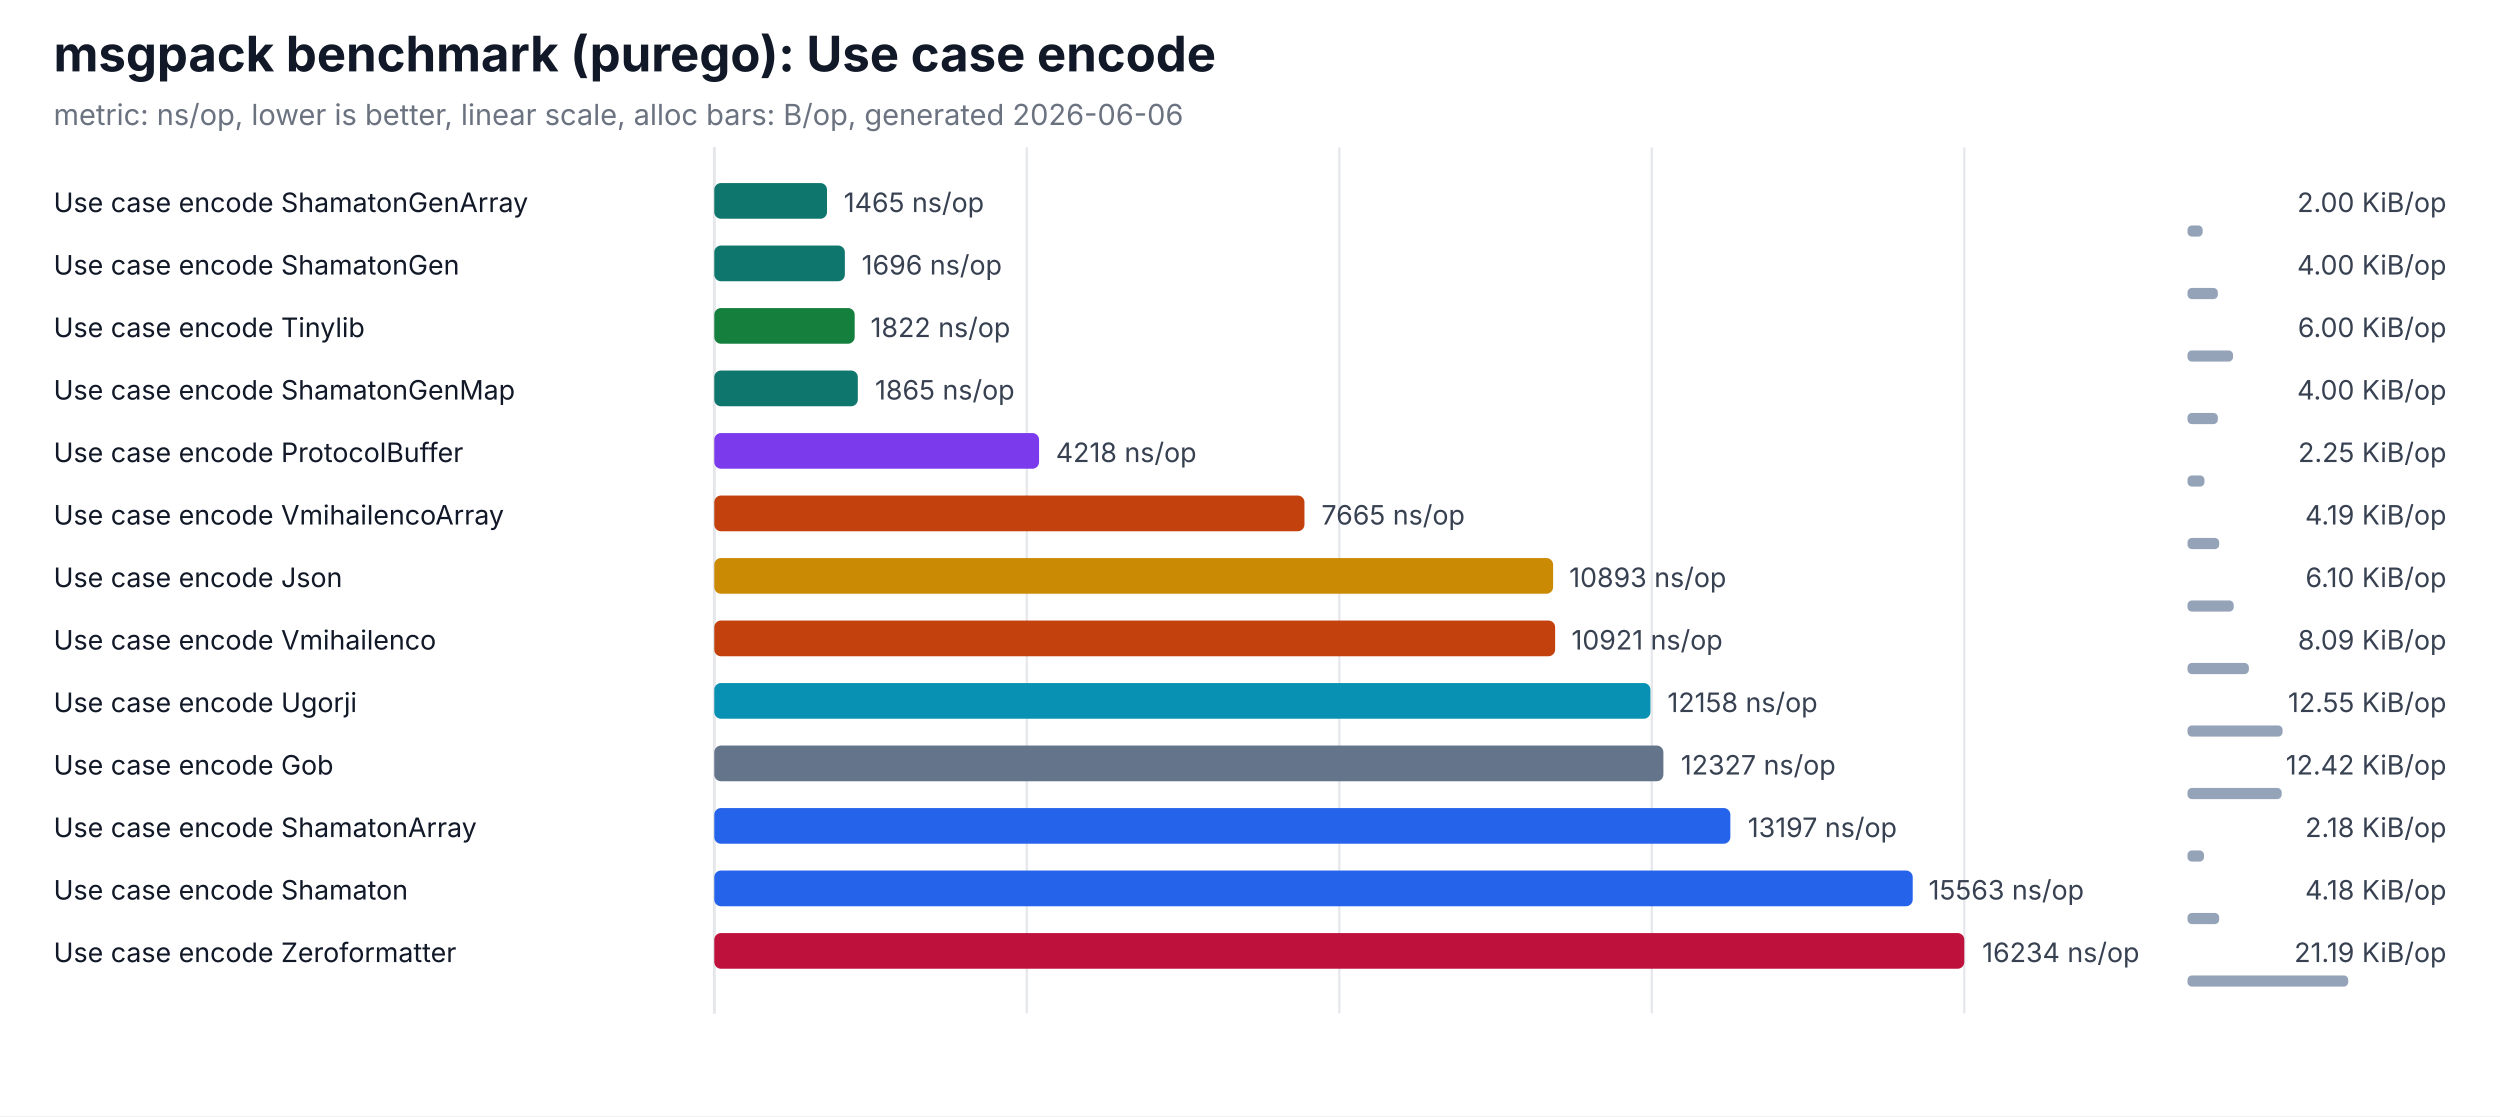
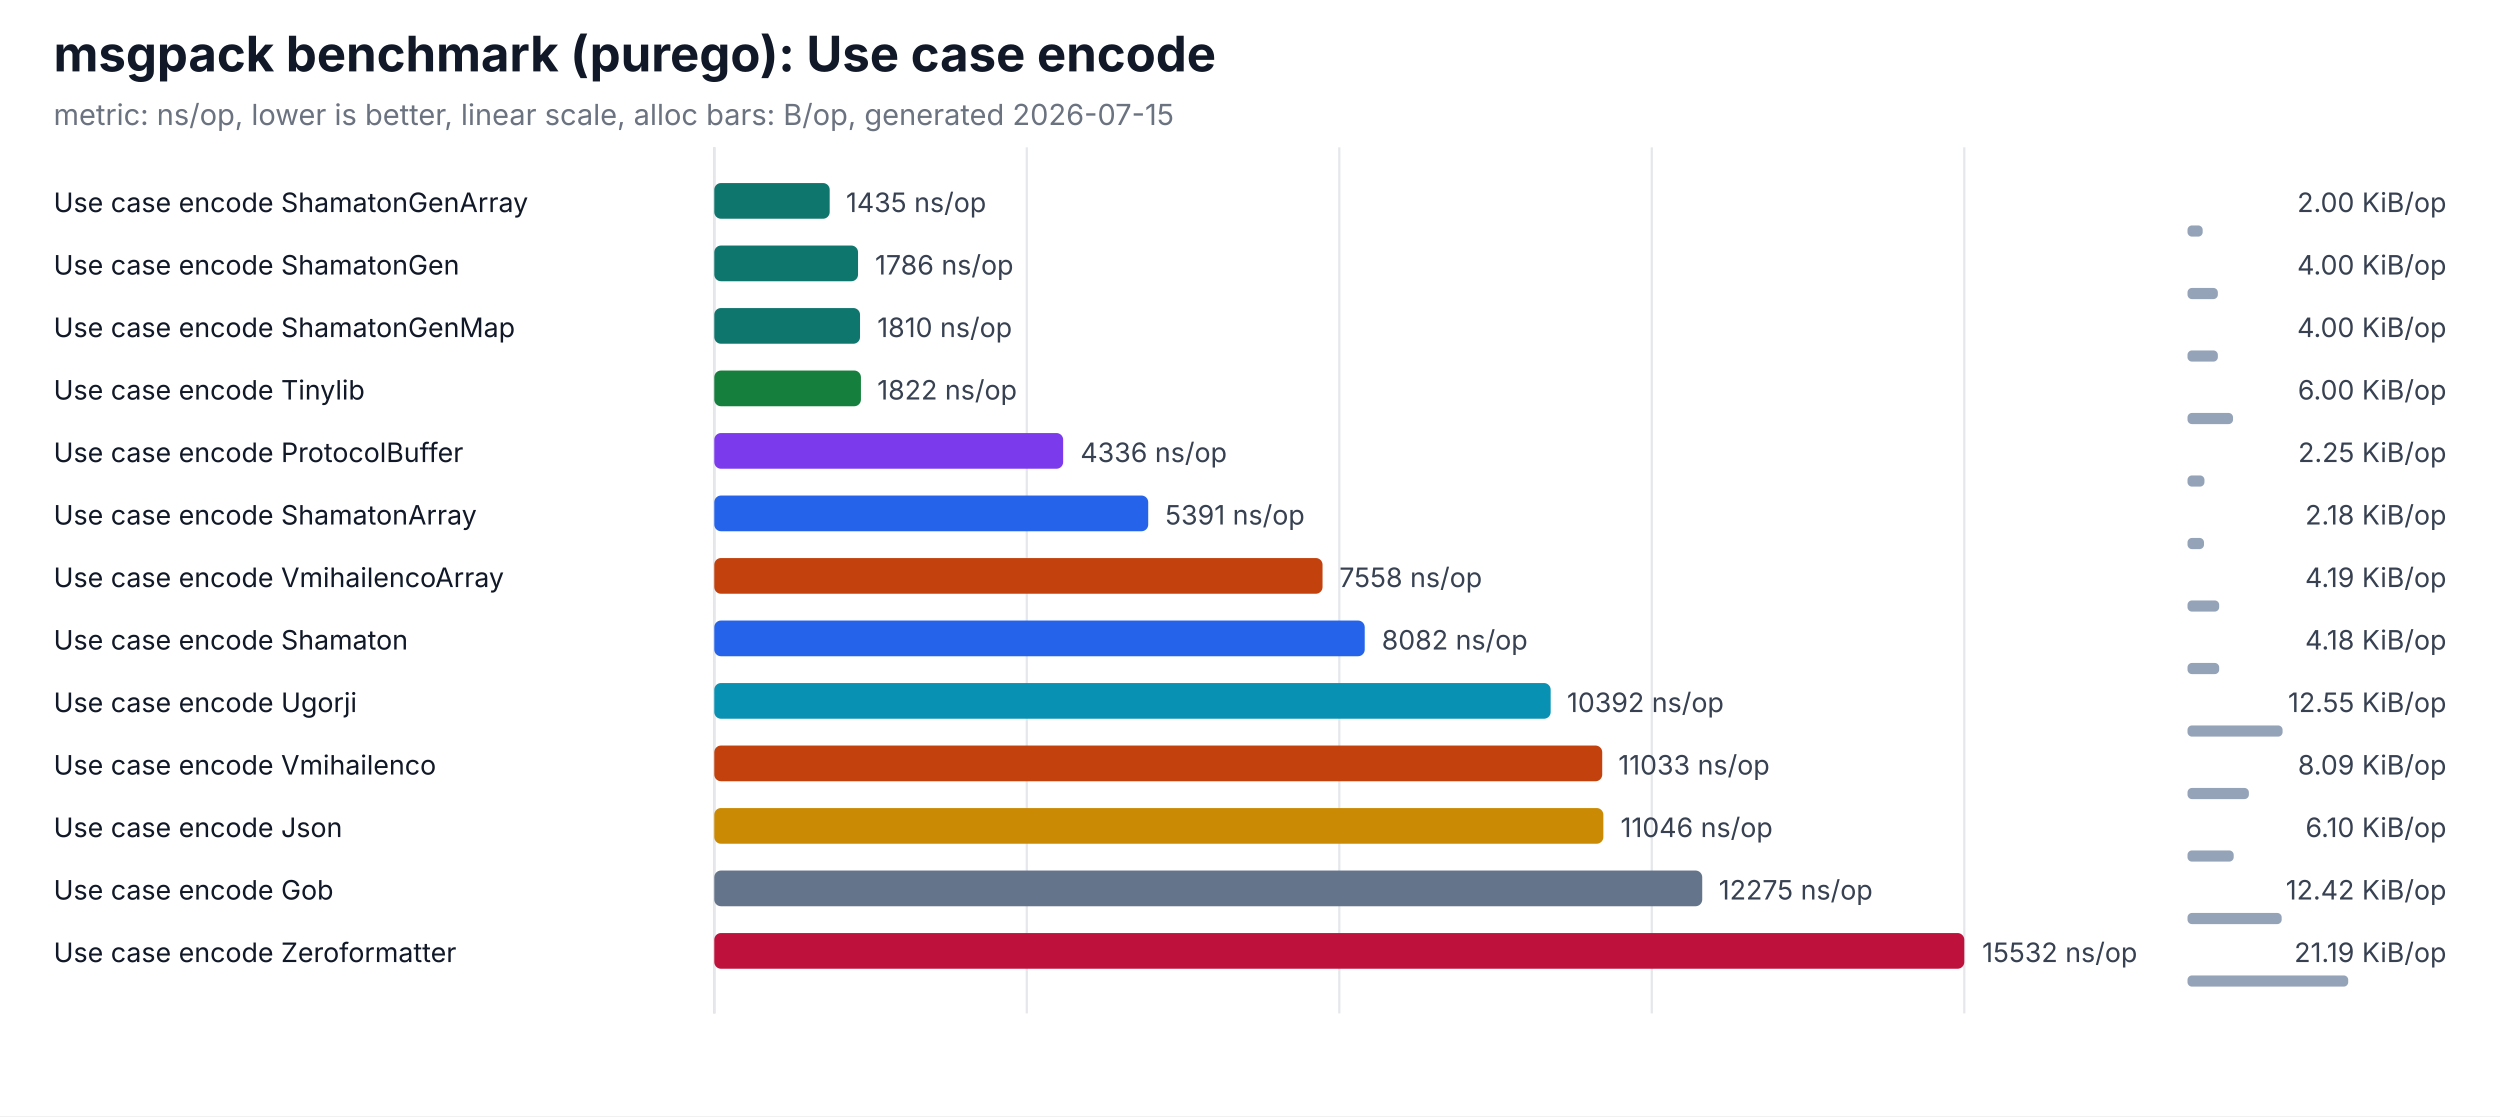
<svg xmlns="http://www.w3.org/2000/svg" width="1120" height="500" viewBox="0 0 1120 500" role="img" aria-label="msgpack benchmark (purego): Use case encode">
  <rect class="background" width="100%" height="100%" />
  <style>
svg{color-scheme:light dark}
.background{fill:#ffffff}
text{font-family:-apple-system,BlinkMacSystemFont,"Segoe UI",sans-serif;fill:#111827}
.subtitle{fill:#6b7280;font-size:13px}
.label{font-size:12px}
.value{fill:#374151;font-size:12px}
.allocbar{fill:#94a3b8}
.axis{stroke:#d1d5db;stroke-width:1}
.grid{stroke:#e5e7eb;stroke-width:1}
@media (prefers-color-scheme:dark){
.background{fill:#111827}
text{fill:#f9fafb}
.subtitle{fill:#9ca3af}
.value{fill:#d1d5db}
.allocbar{fill:#9ca3af}
.axis{stroke:#4b5563}
.grid{stroke:#374151}
}
</style>
  <text x="24" y="32" font-size="22" font-weight="700">msgpack benchmark (purego): Use case encode</text>
-   <text x="24" y="56" class="subtitle">metric: ns/op, lower is better, linear scale, alloc bars: B/op, generated 2026-06-06</text>
+   <text x="24" y="56" class="subtitle">metric: ns/op, lower is better, linear scale, alloc bars: B/op, generated 2026-07-15</text>
  <line x1="320" y1="66" x2="320" y2="454" class="axis" />
  <line x1="320" y1="66" x2="320" y2="454" class="grid" />
  <line x1="460" y1="66" x2="460" y2="454" class="grid" />
  <line x1="600" y1="66" x2="600" y2="454" class="grid" />
  <line x1="740" y1="66" x2="740" y2="454" class="grid" />
  <line x1="880" y1="66" x2="880" y2="454" class="grid" />
  <text x="24" y="95" class="label">Use case encode ShamatonGenArray</text>
-   <rect x="320" y="82" width="50.5" height="16" rx="3" fill="#0f766e" />
-   <text x="378" y="95" class="value">1465 ns/op</text>
+   <rect x="320" y="82" width="51.7" height="16" rx="3" fill="#0f766e" />
+   <text x="379" y="95" class="value">1435 ns/op</text>
  <rect x="980" y="101" width="6.8" height="5" rx="2" class="allocbar" />
  <text x="1096" y="95" class="value" text-anchor="end">2.00 KiB/op</text>
  <text x="24" y="123" class="label">Use case encode ShamatonGen</text>
-   <rect x="320" y="110" width="58.5" height="16" rx="3" fill="#0f766e" />
-   <text x="386" y="123" class="value">1696 ns/op</text>
+   <rect x="320" y="110" width="64.4" height="16" rx="3" fill="#0f766e" />
+   <text x="392" y="123" class="value">1786 ns/op</text>
  <rect x="980" y="129" width="13.6" height="5" rx="2" class="allocbar" />
  <text x="1096" y="123" class="value" text-anchor="end">4.00 KiB/op</text>
-   <text x="24" y="151" class="label">Use case encode Tinylib</text>
-   <rect x="320" y="138" width="62.9" height="16" rx="3" fill="#15803d" />
-   <text x="390" y="151" class="value">1822 ns/op</text>
-   <rect x="980" y="157" width="20.4" height="5" rx="2" class="allocbar" />
-   <text x="1096" y="151" class="value" text-anchor="end">6.00 KiB/op</text>
-   <text x="24" y="179" class="label">Use case encode ShamatonGenMap</text>
-   <rect x="320" y="166" width="64.3" height="16" rx="3" fill="#0f766e" />
-   <text x="392" y="179" class="value">1865 ns/op</text>
-   <rect x="980" y="185" width="13.6" height="5" rx="2" class="allocbar" />
-   <text x="1096" y="179" class="value" text-anchor="end">4.00 KiB/op</text>
+   <text x="24" y="151" class="label">Use case encode ShamatonGenMap</text>
+   <rect x="320" y="138" width="65.3" height="16" rx="3" fill="#0f766e" />
+   <text x="393" y="151" class="value">1810 ns/op</text>
+   <rect x="980" y="157" width="13.6" height="5" rx="2" class="allocbar" />
+   <text x="1096" y="151" class="value" text-anchor="end">4.00 KiB/op</text>
+   <text x="24" y="179" class="label">Use case encode Tinylib</text>
+   <rect x="320" y="166" width="65.7" height="16" rx="3" fill="#15803d" />
+   <text x="393" y="179" class="value">1822 ns/op</text>
+   <rect x="980" y="185" width="20.4" height="5" rx="2" class="allocbar" />
+   <text x="1096" y="179" class="value" text-anchor="end">6.00 KiB/op</text>
  <text x="24" y="207" class="label">Use case encode ProtocolBuffer</text>
-   <rect x="320" y="194" width="145.5" height="16" rx="3" fill="#7c3aed" />
-   <text x="473" y="207" class="value">4218 ns/op</text>
+   <rect x="320" y="194" width="156.3" height="16" rx="3" fill="#7c3aed" />
+   <text x="484" y="207" class="value">4336 ns/op</text>
  <rect x="980" y="213" width="7.6" height="5" rx="2" class="allocbar" />
  <text x="1096" y="207" class="value" text-anchor="end">2.25 KiB/op</text>
-   <text x="24" y="235" class="label">Use case encode VmihailencoArray</text>
-   <rect x="320" y="222" width="264.4" height="16" rx="3" fill="#c2410c" />
-   <text x="592" y="235" class="value">7665 ns/op</text>
-   <rect x="980" y="241" width="14.2" height="5" rx="2" class="allocbar" />
-   <text x="1096" y="235" class="value" text-anchor="end">4.19 KiB/op</text>
-   <text x="24" y="263" class="label">Use case encode Json</text>
-   <rect x="320" y="250" width="375.8" height="16" rx="3" fill="#ca8a04" />
-   <text x="703" y="263" class="value">10893 ns/op</text>
-   <rect x="980" y="269" width="20.7" height="5" rx="2" class="allocbar" />
-   <text x="1096" y="263" class="value" text-anchor="end">6.10 KiB/op</text>
-   <text x="24" y="291" class="label">Use case encode Vmihailenco</text>
-   <rect x="320" y="278" width="376.7" height="16" rx="3" fill="#c2410c" />
-   <text x="704" y="291" class="value">10921 ns/op</text>
-   <rect x="980" y="297" width="27.5" height="5" rx="2" class="allocbar" />
-   <text x="1096" y="291" class="value" text-anchor="end">8.09 KiB/op</text>
+   <text x="24" y="235" class="label">Use case encode ShamatonArray</text>
+   <rect x="320" y="222" width="194.4" height="16" rx="3" fill="#2563eb" />
+   <text x="522" y="235" class="value">5391 ns/op</text>
+   <rect x="980" y="241" width="7.4" height="5" rx="2" class="allocbar" />
+   <text x="1096" y="235" class="value" text-anchor="end">2.18 KiB/op</text>
+   <text x="24" y="263" class="label">Use case encode VmihailencoArray</text>
+   <rect x="320" y="250" width="272.5" height="16" rx="3" fill="#c2410c" />
+   <text x="600" y="263" class="value">7558 ns/op</text>
+   <rect x="980" y="269" width="14.2" height="5" rx="2" class="allocbar" />
+   <text x="1096" y="263" class="value" text-anchor="end">4.19 KiB/op</text>
+   <text x="24" y="291" class="label">Use case encode Shamaton</text>
+   <rect x="320" y="278" width="291.4" height="16" rx="3" fill="#2563eb" />
+   <text x="619" y="291" class="value">8082 ns/op</text>
+   <rect x="980" y="297" width="14.2" height="5" rx="2" class="allocbar" />
+   <text x="1096" y="291" class="value" text-anchor="end">4.18 KiB/op</text>
  <text x="24" y="319" class="label">Use case encode Ugorji</text>
-   <rect x="320" y="306" width="419.4" height="16" rx="3" fill="#0891b2" />
-   <text x="747" y="319" class="value">12158 ns/op</text>
+   <rect x="320" y="306" width="374.7" height="16" rx="3" fill="#0891b2" />
+   <text x="702" y="319" class="value">10392 ns/op</text>
  <rect x="980" y="325" width="42.6" height="5" rx="2" class="allocbar" />
  <text x="1096" y="319" class="value" text-anchor="end">12.55 KiB/op</text>
-   <text x="24" y="347" class="label">Use case encode Gob</text>
-   <rect x="320" y="334" width="425.2" height="16" rx="3" fill="#64748b" />
-   <text x="753" y="347" class="value">12327 ns/op</text>
-   <rect x="980" y="353" width="42.2" height="5" rx="2" class="allocbar" />
-   <text x="1096" y="347" class="value" text-anchor="end">12.42 KiB/op</text>
-   <text x="24" y="375" class="label">Use case encode ShamatonArray</text>
-   <rect x="320" y="362" width="455.2" height="16" rx="3" fill="#2563eb" />
-   <text x="783" y="375" class="value">13197 ns/op</text>
-   <rect x="980" y="381" width="7.4" height="5" rx="2" class="allocbar" />
-   <text x="1096" y="375" class="value" text-anchor="end">2.18 KiB/op</text>
-   <text x="24" y="403" class="label">Use case encode Shamaton</text>
-   <rect x="320" y="390" width="536.9" height="16" rx="3" fill="#2563eb" />
-   <text x="864" y="403" class="value">15563 ns/op</text>
-   <rect x="980" y="409" width="14.2" height="5" rx="2" class="allocbar" />
-   <text x="1096" y="403" class="value" text-anchor="end">4.18 KiB/op</text>
+   <text x="24" y="347" class="label">Use case encode Vmihailenco</text>
+   <rect x="320" y="334" width="397.8" height="16" rx="3" fill="#c2410c" />
+   <text x="725" y="347" class="value">11033 ns/op</text>
+   <rect x="980" y="353" width="27.5" height="5" rx="2" class="allocbar" />
+   <text x="1096" y="347" class="value" text-anchor="end">8.09 KiB/op</text>
+   <text x="24" y="375" class="label">Use case encode Json</text>
+   <rect x="320" y="362" width="398.3" height="16" rx="3" fill="#ca8a04" />
+   <text x="726" y="375" class="value">11046 ns/op</text>
+   <rect x="980" y="381" width="20.7" height="5" rx="2" class="allocbar" />
+   <text x="1096" y="375" class="value" text-anchor="end">6.10 KiB/op</text>
+   <text x="24" y="403" class="label">Use case encode Gob</text>
+   <rect x="320" y="390" width="442.6" height="16" rx="3" fill="#64748b" />
+   <text x="770" y="403" class="value">12275 ns/op</text>
+   <rect x="980" y="409" width="42.2" height="5" rx="2" class="allocbar" />
+   <text x="1096" y="403" class="value" text-anchor="end">12.42 KiB/op</text>
  <text x="24" y="431" class="label">Use case encode Zeroformatter</text>
  <rect x="320" y="418" width="560.0" height="16" rx="3" fill="#be123c" />
-   <text x="888" y="431" class="value">16234 ns/op</text>
+   <text x="888" y="431" class="value">15532 ns/op</text>
  <rect x="980" y="437" width="72.0" height="5" rx="2" class="allocbar" />
  <text x="1096" y="431" class="value" text-anchor="end">21.19 KiB/op</text>
</svg>
